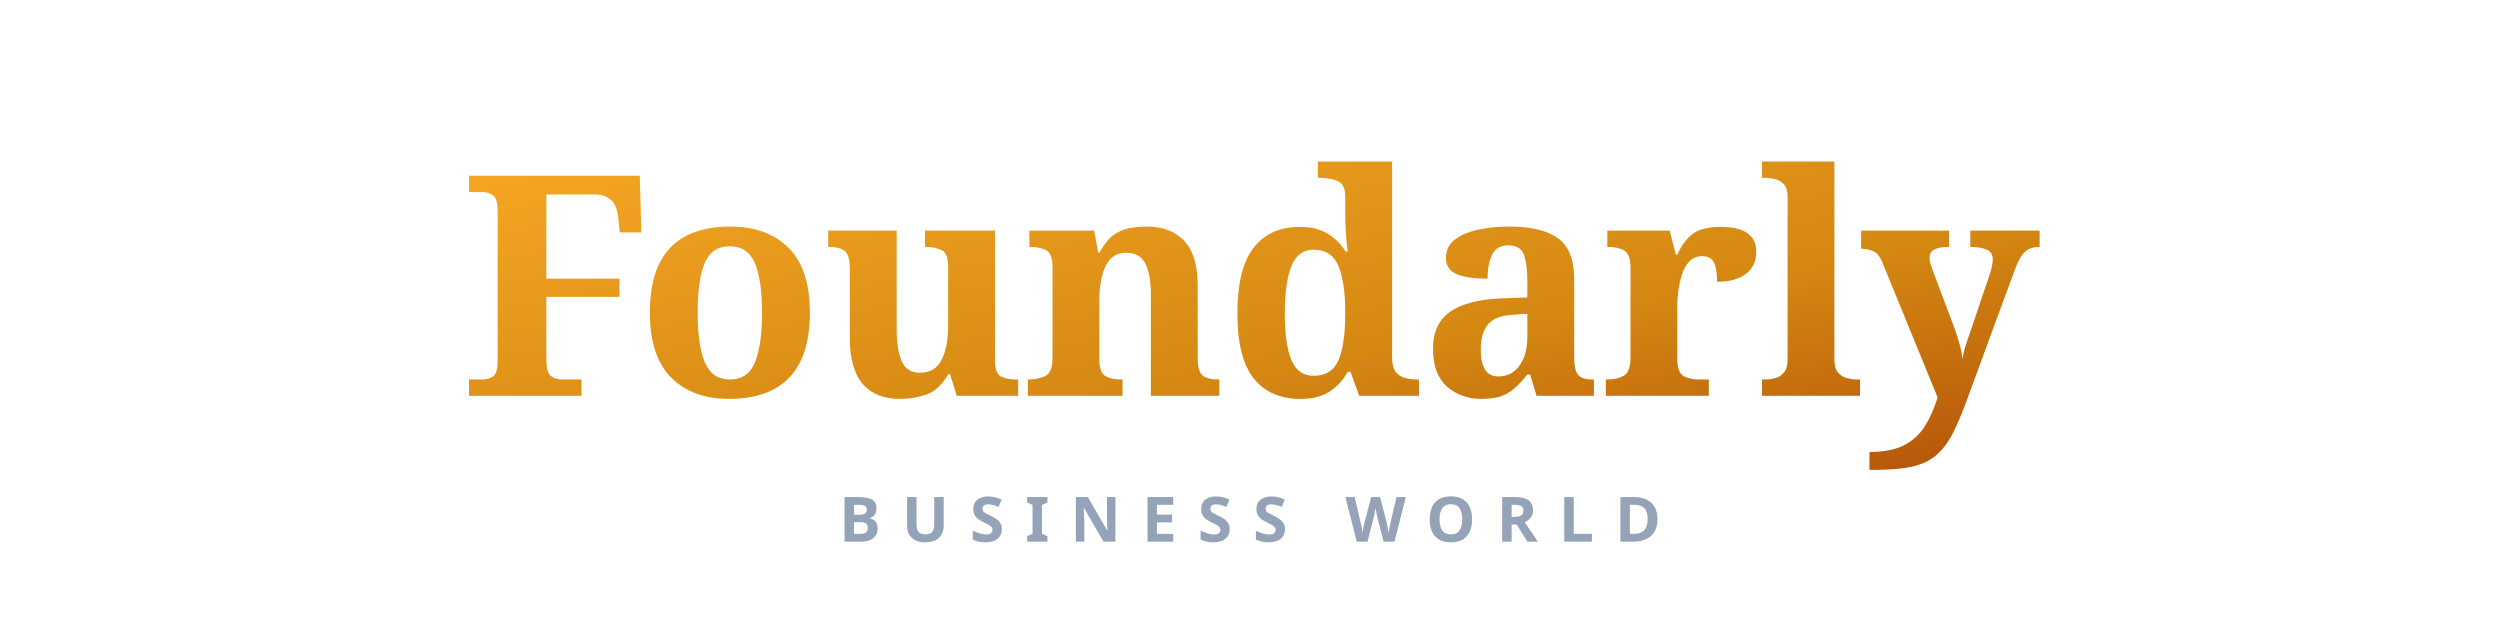
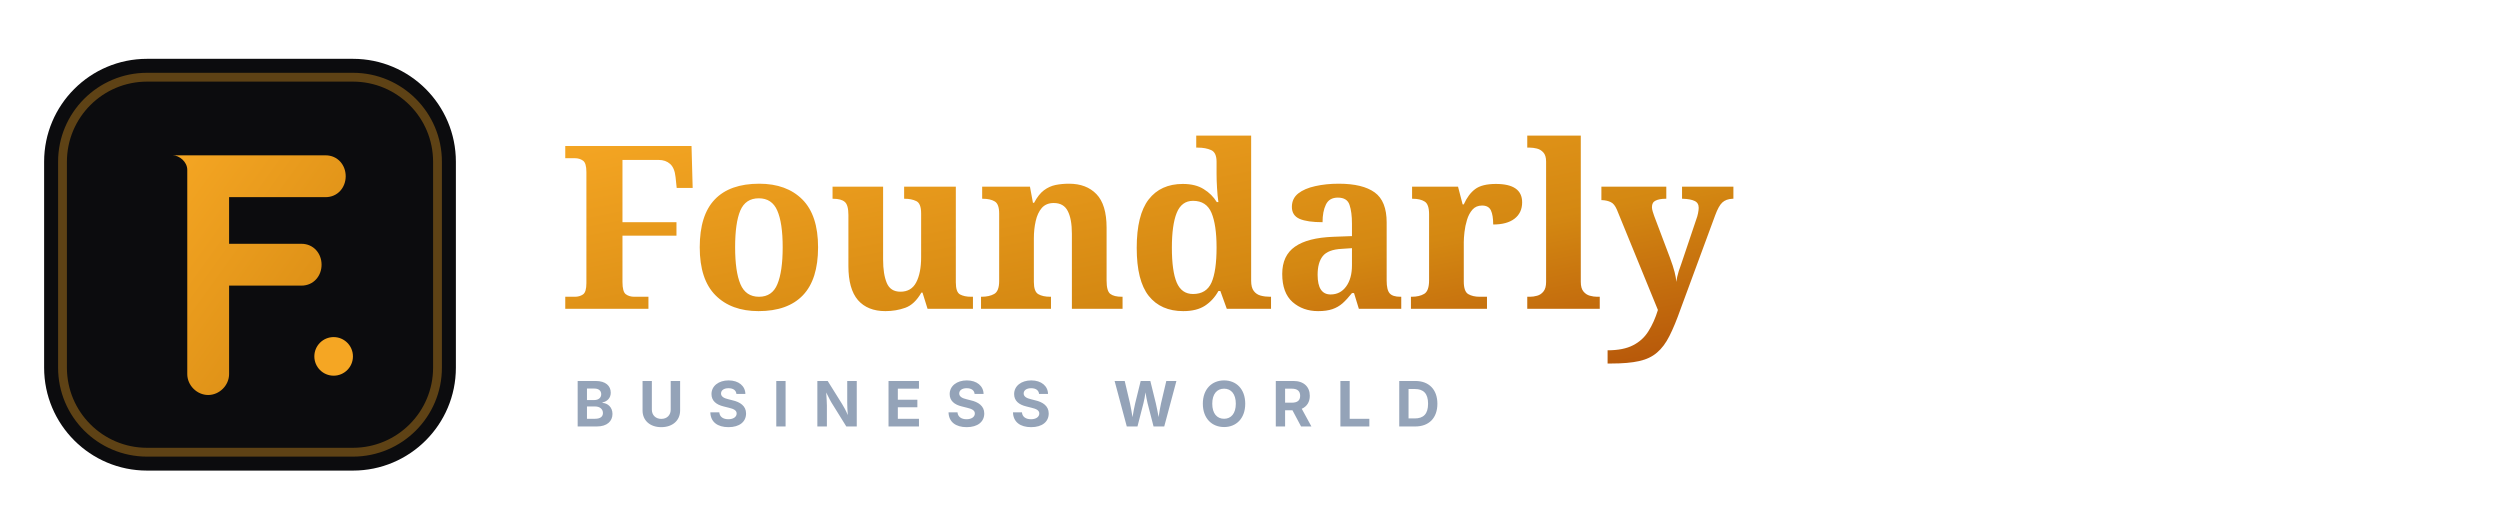
- <svg xmlns="http://www.w3.org/2000/svg" width="600" height="150" viewBox="0 0 600 150">
+ <svg xmlns="http://www.w3.org/2000/svg" width="340" height="72" viewBox="0 0 340 72" fill="none">
  <defs>
-     <linearGradient id="gold" x1="0%" y1="0%" x2="100%" y2="100%">
+     <linearGradient id="foundarly_gold_emblem" x1="0%" y1="0%" x2="100%" y2="100%">
+       <stop offset="0%" stop-color="#F5A623" />
+       <stop offset="100%" stop-color="#D48812" />
+     </linearGradient>
+     <linearGradient id="foundarly_gold_text" x1="0%" y1="0%" x2="100%" y2="100%">
      <stop offset="0%" stop-color="#F5A623" />
      <stop offset="60%" stop-color="#D48812" />
      <stop offset="100%" stop-color="#B45309" />
    </linearGradient>
  </defs>
-   <text x="50%" y="95" font-family="serif" font-size="74" font-weight="800" fill="url(#gold)" text-anchor="middle" letter-spacing="-1">Foundarly</text>
-   <text x="50%" y="130" font-family="sans-serif" font-size="15" font-weight="700" fill="#94A3B8" text-anchor="middle" letter-spacing="5">BUSINESS WORLD</text>
+   <g transform="translate(6, 8)">
+     <rect width="56" height="56" rx="14" fill="#0C0C0E" />
+     <rect x="2.5" y="2.5" width="51" height="51" rx="11.5" fill="none" stroke="#F5A623" stroke-width="1.2" stroke-opacity="0.35" />
+     <g transform="translate(0, 0) scale(0.109375)">
+       <path d="M 160 120 L 350 120 C 365 120 375 132 375 146 C 375 160 365 172 350 172 L 230 172 L 230 230 L 320 230 C 335 230 345 242 345 256 C 345 270 335 282 320 282 L 230 282 L 230 392 C 230 406 218 418 204 418 C 190 418 178 406 178 392 L 178 138 C 178 128 168 120 160 120 Z" fill="url(#foundarly_gold_emblem)" />
+       <circle cx="360" cy="370" r="24" fill="#F5A623" />
+     </g>
+   </g>
+   <text x="76" y="42" font-family="'Playfair Display', Georgia, serif" font-size="31" font-weight="700" fill="url(#foundarly_gold_text)" letter-spacing="-0.3">Foundarly</text>
+   <text x="78" y="58" font-family="'Inter', -apple-system, sans-serif" font-size="8.5" font-weight="700" fill="#94A3B8" letter-spacing="3.2">BUSINESS WORLD</text>
</svg>
